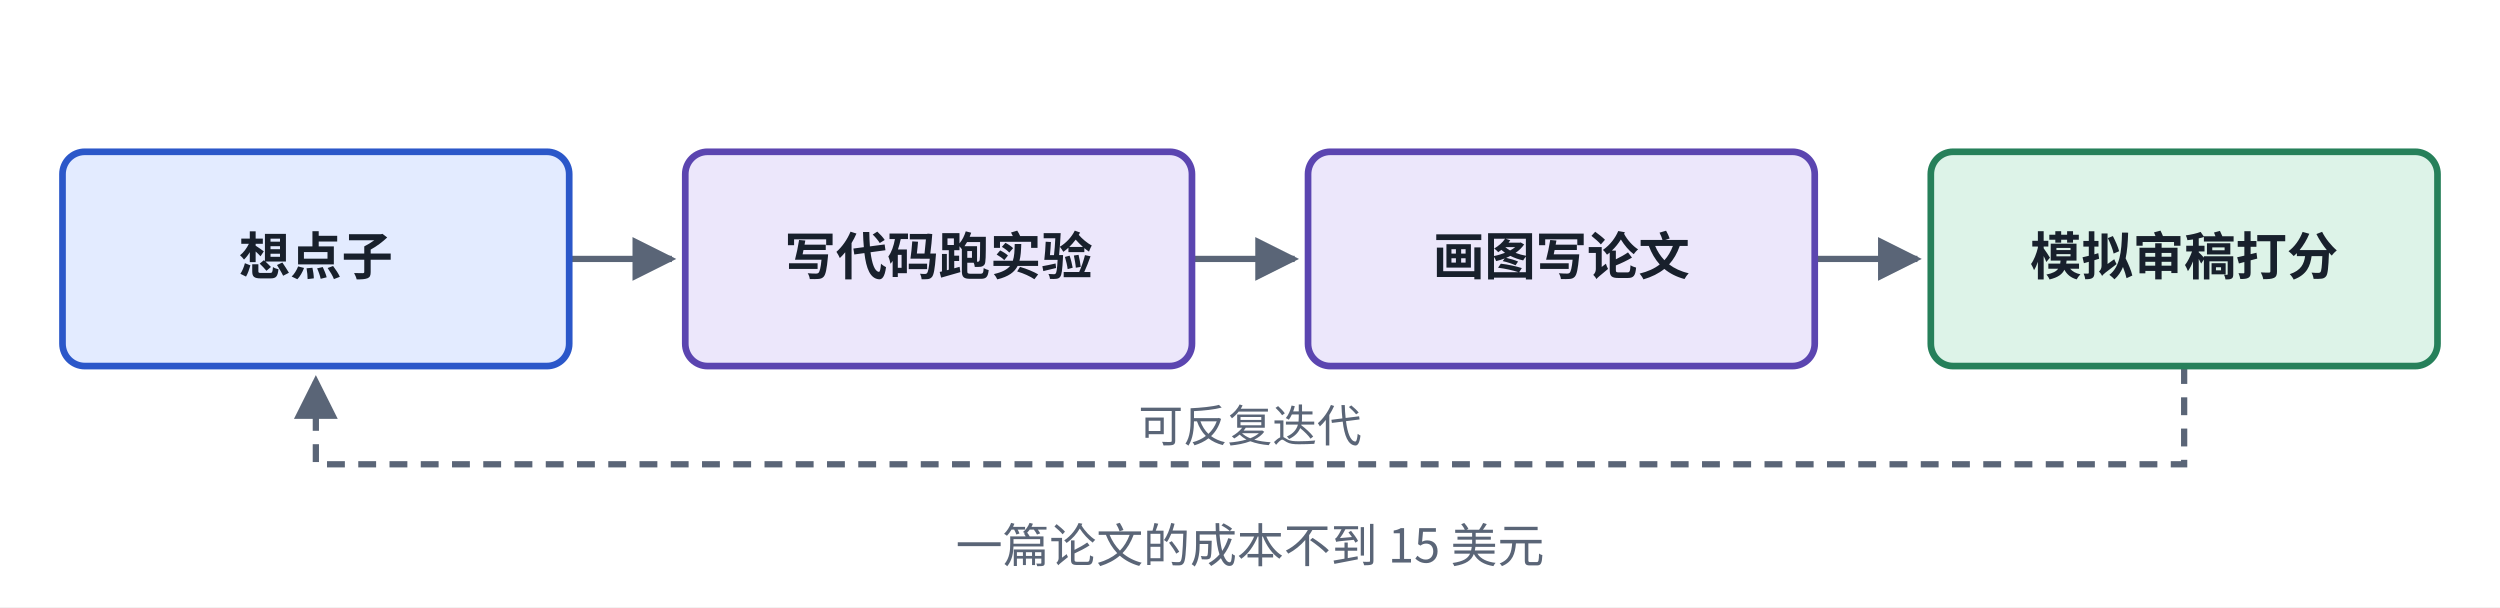
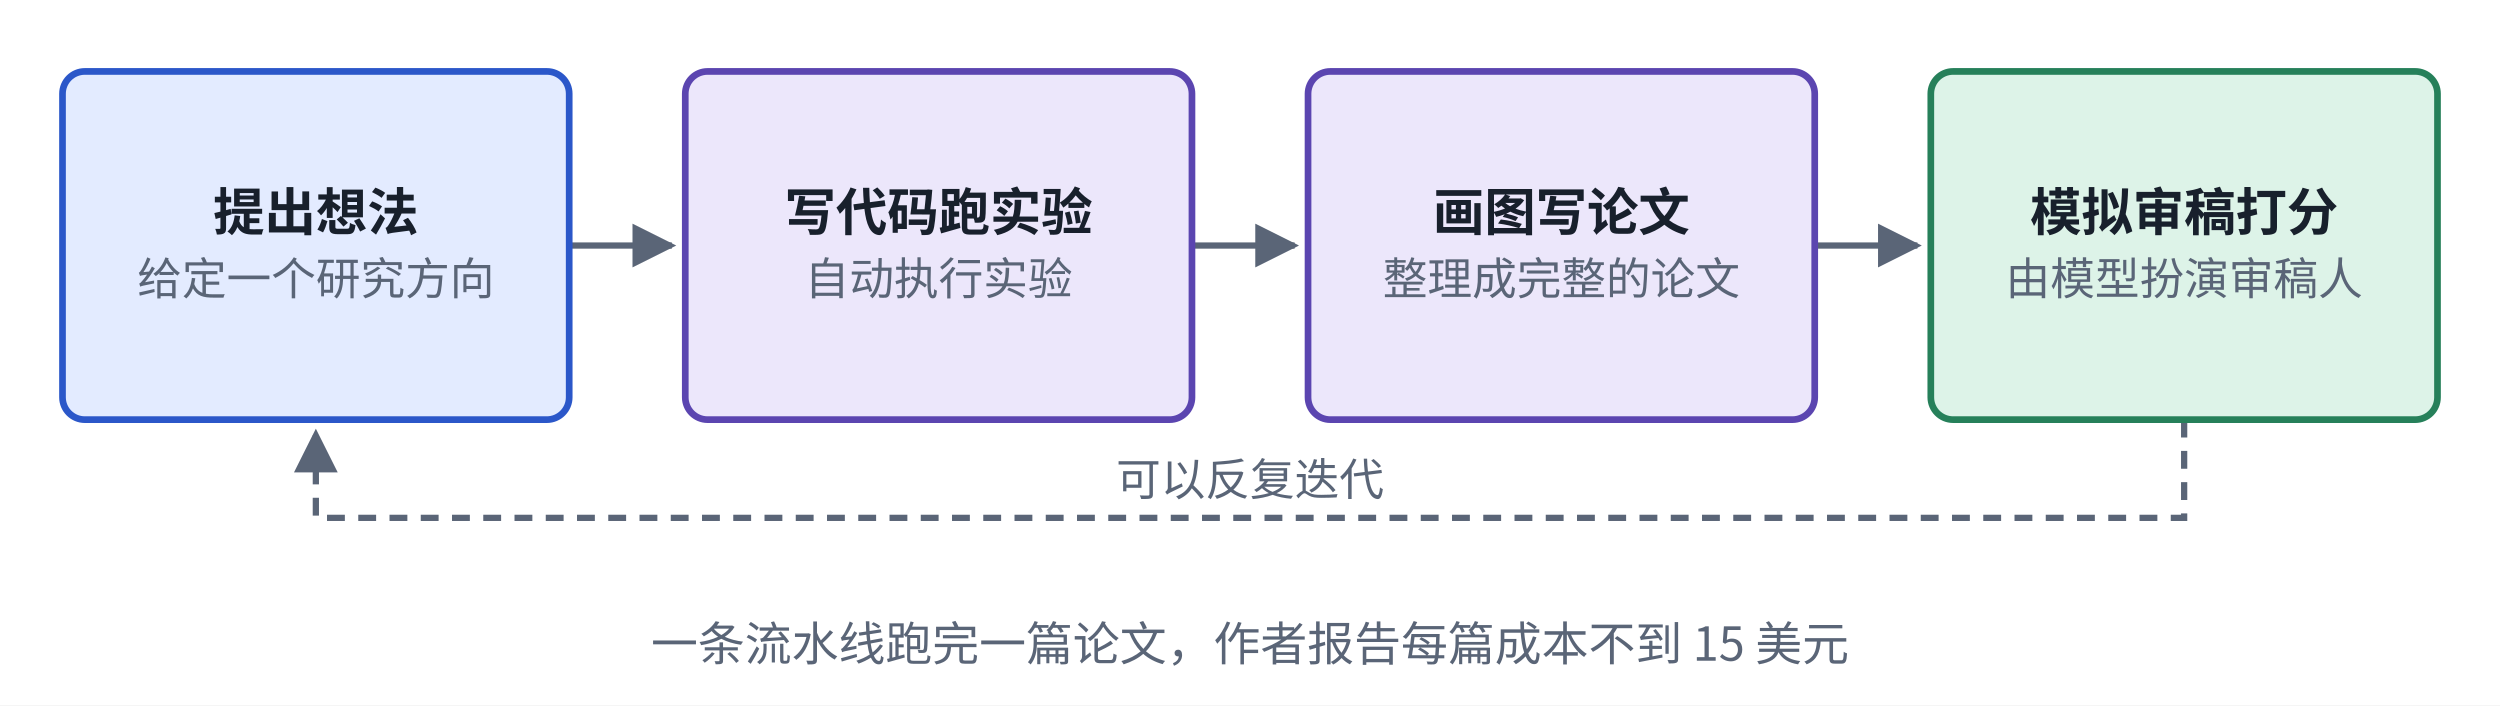
- <svg xmlns="http://www.w3.org/2000/svg" viewBox="0 0 560 136" width="560" height="136" role="img" aria-label="The AI Scientist 结构">
+ <svg xmlns="http://www.w3.org/2000/svg" viewBox="0 0 560 158" width="560" height="158" role="img" aria-label="The AI Scientist 结构">
  <defs>
    <marker id="ah-cardr2" viewBox="0 0 10 10" refX="9" refY="5" markerWidth="7" markerHeight="7" orient="auto-start-reverse">
      <path d="M0,0 L10,5 L0,10 z" fill="#5A6577" />
    </marker>
  </defs>
-   <rect x="0" y="0" width="560" height="136" fill="#ffffff" />
-   <path d="M127.5,58 L150.5,58" fill="none" stroke="#5A6577" stroke-width="1.4" marker-end="url(#ah-cardr2)" />
-   <path d="M267,58 L290,58" fill="none" stroke="#5A6577" stroke-width="1.4" marker-end="url(#ah-cardr2)" />
-   <path d="M406.5,58 L429.5,58" fill="none" stroke="#5A6577" stroke-width="1.4" marker-end="url(#ah-cardr2)" />
-   <path d="M489.25,82 L489.25,104 L70.75,104 L70.75,85" fill="none" stroke="#5A6577" stroke-width="1.4" stroke-dasharray="4 3" marker-end="url(#ah-cardr2)" />
-   <rect x="14" y="34" width="113.5" height="48" rx="5" fill="#E3EBFF" stroke="#2B57C9" stroke-width="1.5" />
-   <rect x="153.5" y="34" width="113.5" height="48" rx="5" fill="#ECE7FB" stroke="#5B45B0" stroke-width="1.5" />
-   <rect x="293" y="34" width="113.5" height="48" rx="5" fill="#ECE7FB" stroke="#5B45B0" stroke-width="1.5" />
-   <rect x="432.5" y="34" width="113.5" height="48" rx="5" fill="#DDF3E8" stroke="#26805A" stroke-width="1.5" />
-   <text x="70.75" y="61.565" text-anchor="middle" font-size="11.5" font-weight="600" fill="#18202C" font-family="PingFang SC, Noto Sans CJK SC, Microsoft YaHei, sans-serif">想点子</text>
-   <text x="210.25" y="61.565" text-anchor="middle" font-size="11.5" font-weight="600" fill="#18202C" font-family="PingFang SC, Noto Sans CJK SC, Microsoft YaHei, sans-serif">写代码跑实验</text>
-   <text x="349.75" y="61.565" text-anchor="middle" font-size="11.5" font-weight="600" fill="#18202C" font-family="PingFang SC, Noto Sans CJK SC, Microsoft YaHei, sans-serif">画图写论文</text>
-   <text x="489.25" y="61.565" text-anchor="middle" font-size="11.5" font-weight="600" fill="#18202C" font-family="PingFang SC, Noto Sans CJK SC, Microsoft YaHei, sans-serif">模拟审稿打分</text>
-   <text x="280" y="99" text-anchor="middle" font-size="10" font-weight="400" fill="#5A6577" font-family="PingFang SC, Noto Sans CJK SC, Microsoft YaHei, sans-serif" style="paint-order:stroke;stroke-width:4px;stroke-linejoin:round" stroke="#ffffff">可反复迭代</text>
-   <text x="280" y="126" text-anchor="middle" font-size="10.5" font-weight="500" fill="#5A6577" font-family="PingFang SC, Noto Sans CJK SC, Microsoft YaHei, sans-serif">一篇论文的成本不到 15 美元</text>
+   <rect x="0" y="0" width="560" height="158" fill="#ffffff" />
+   <path d="M127.5,55 L150.5,55" fill="none" stroke="#5A6577" stroke-width="1.4" marker-end="url(#ah-cardr2)" />
+   <path d="M267,55 L290,55" fill="none" stroke="#5A6577" stroke-width="1.4" marker-end="url(#ah-cardr2)" />
+   <path d="M406.5,55 L429.5,55" fill="none" stroke="#5A6577" stroke-width="1.4" marker-end="url(#ah-cardr2)" />
+   <path d="M489.25,94 L489.25,116 L70.75,116 L70.75,97" fill="none" stroke="#5A6577" stroke-width="1.4" stroke-dasharray="4 3" marker-end="url(#ah-cardr2)" />
+   <rect x="14" y="16" width="113.5" height="78" rx="5" fill="#E3EBFF" stroke="#2B57C9" stroke-width="1.5" />
+   <rect x="153.5" y="16" width="113.5" height="78" rx="5" fill="#ECE7FB" stroke="#5B45B0" stroke-width="1.5" />
+   <rect x="293" y="16" width="113.5" height="78" rx="5" fill="#ECE7FB" stroke="#5B45B0" stroke-width="1.5" />
+   <rect x="432.5" y="16" width="113.5" height="78" rx="5" fill="#DDF3E8" stroke="#26805A" stroke-width="1.5" />
+   <text x="70.75" y="51.665" text-anchor="middle" font-size="11.5" font-weight="600" fill="#18202C" font-family="PingFang SC, Noto Sans CJK SC, Microsoft YaHei, sans-serif">提出想法</text>
+   <text x="70.75" y="66.035" text-anchor="middle" font-size="10" font-weight="400" fill="#5A6577" font-family="PingFang SC, Noto Sans CJK SC, Microsoft YaHei, sans-serif">给定一个研究方向</text>
+   <text x="210.25" y="51.665" text-anchor="middle" font-size="11.5" font-weight="600" fill="#18202C" font-family="PingFang SC, Noto Sans CJK SC, Microsoft YaHei, sans-serif">写代码跑实验</text>
+   <text x="210.25" y="66.035" text-anchor="middle" font-size="10" font-weight="400" fill="#5A6577" font-family="PingFang SC, Noto Sans CJK SC, Microsoft YaHei, sans-serif">自动执行实验</text>
+   <text x="349.75" y="51.665" text-anchor="middle" font-size="11.5" font-weight="600" fill="#18202C" font-family="PingFang SC, Noto Sans CJK SC, Microsoft YaHei, sans-serif">画图写论文</text>
+   <text x="349.75" y="66.035" text-anchor="middle" font-size="10" font-weight="400" fill="#5A6577" font-family="PingFang SC, Noto Sans CJK SC, Microsoft YaHei, sans-serif">整理成完整的论文</text>
+   <text x="489.25" y="51.665" text-anchor="middle" font-size="11.5" font-weight="600" fill="#18202C" font-family="PingFang SC, Noto Sans CJK SC, Microsoft YaHei, sans-serif">模拟审稿打分</text>
+   <text x="489.25" y="66.035" text-anchor="middle" font-size="10" font-weight="400" fill="#5A6577" font-family="PingFang SC, Noto Sans CJK SC, Microsoft YaHei, sans-serif">由模型扮演审稿人</text>
+   <text x="280" y="111" text-anchor="middle" font-size="10" font-weight="400" fill="#5A6577" font-family="PingFang SC, Noto Sans CJK SC, Microsoft YaHei, sans-serif" style="paint-order:stroke;stroke-width:4px;stroke-linejoin:round" stroke="#ffffff">可以反复迭代</text>
+   <text x="280" y="148" text-anchor="middle" font-size="10.5" font-weight="500" fill="#5A6577" font-family="PingFang SC, Noto Sans CJK SC, Microsoft YaHei, sans-serif">一条流水线跑完一篇论文，作者报告每篇成本不到 15 美元</text>
</svg>
